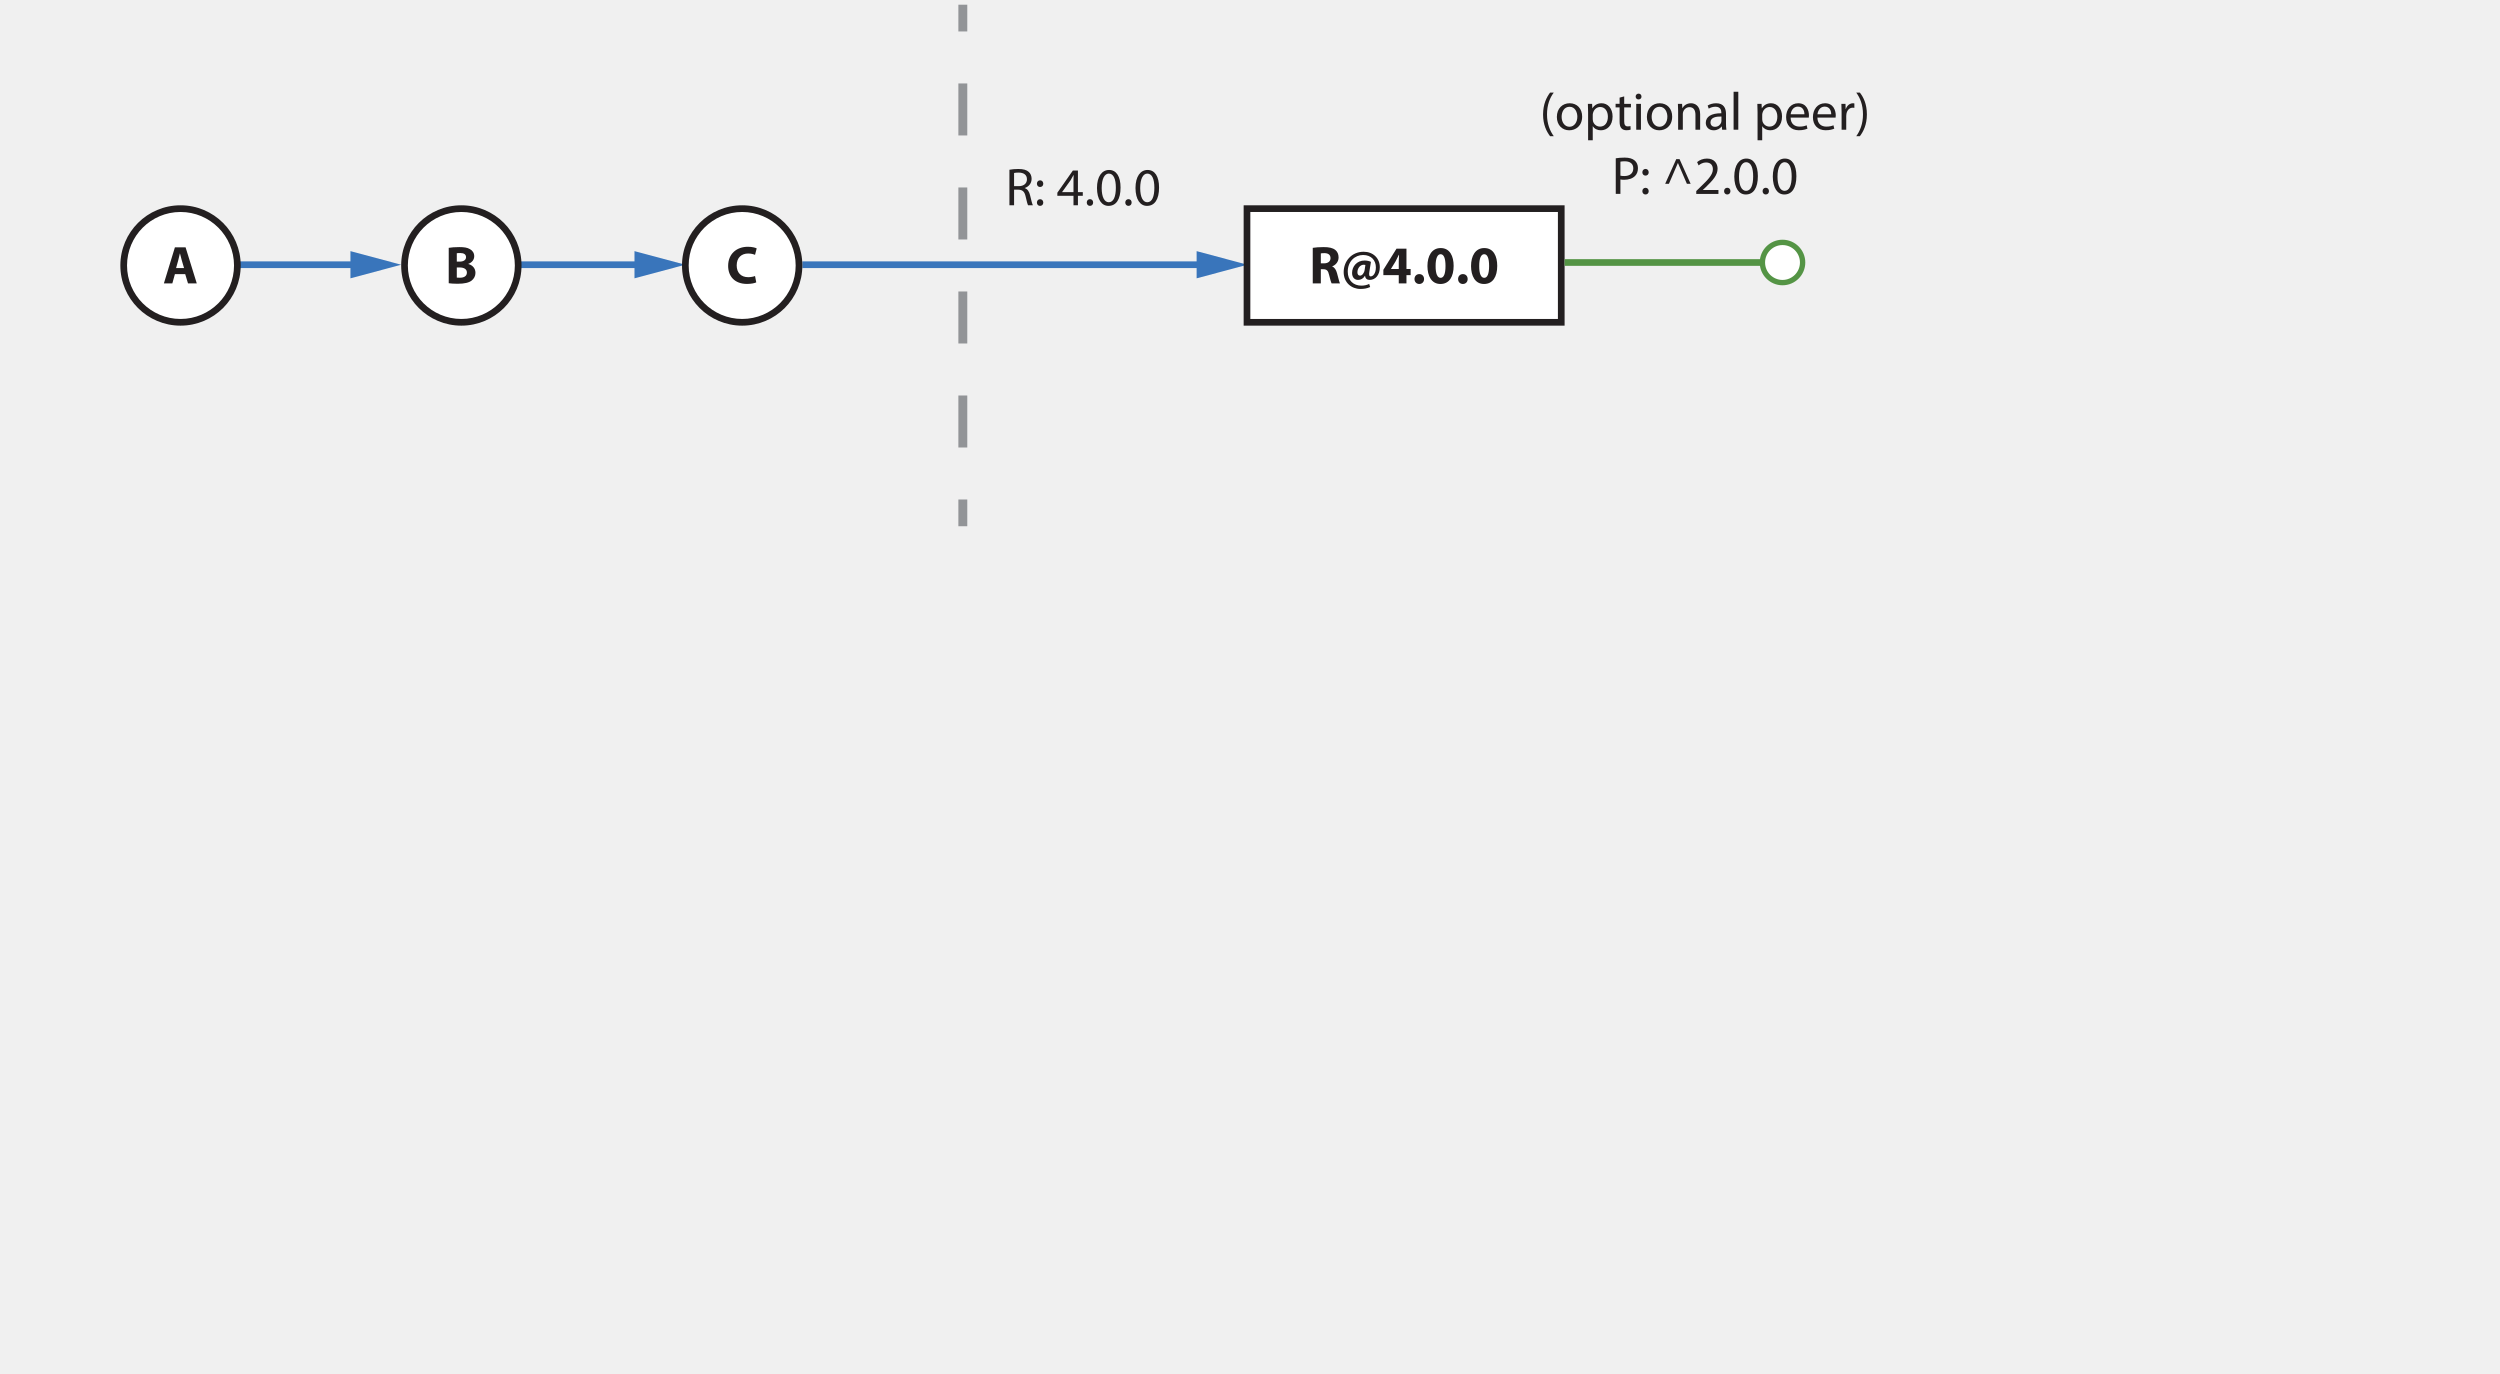
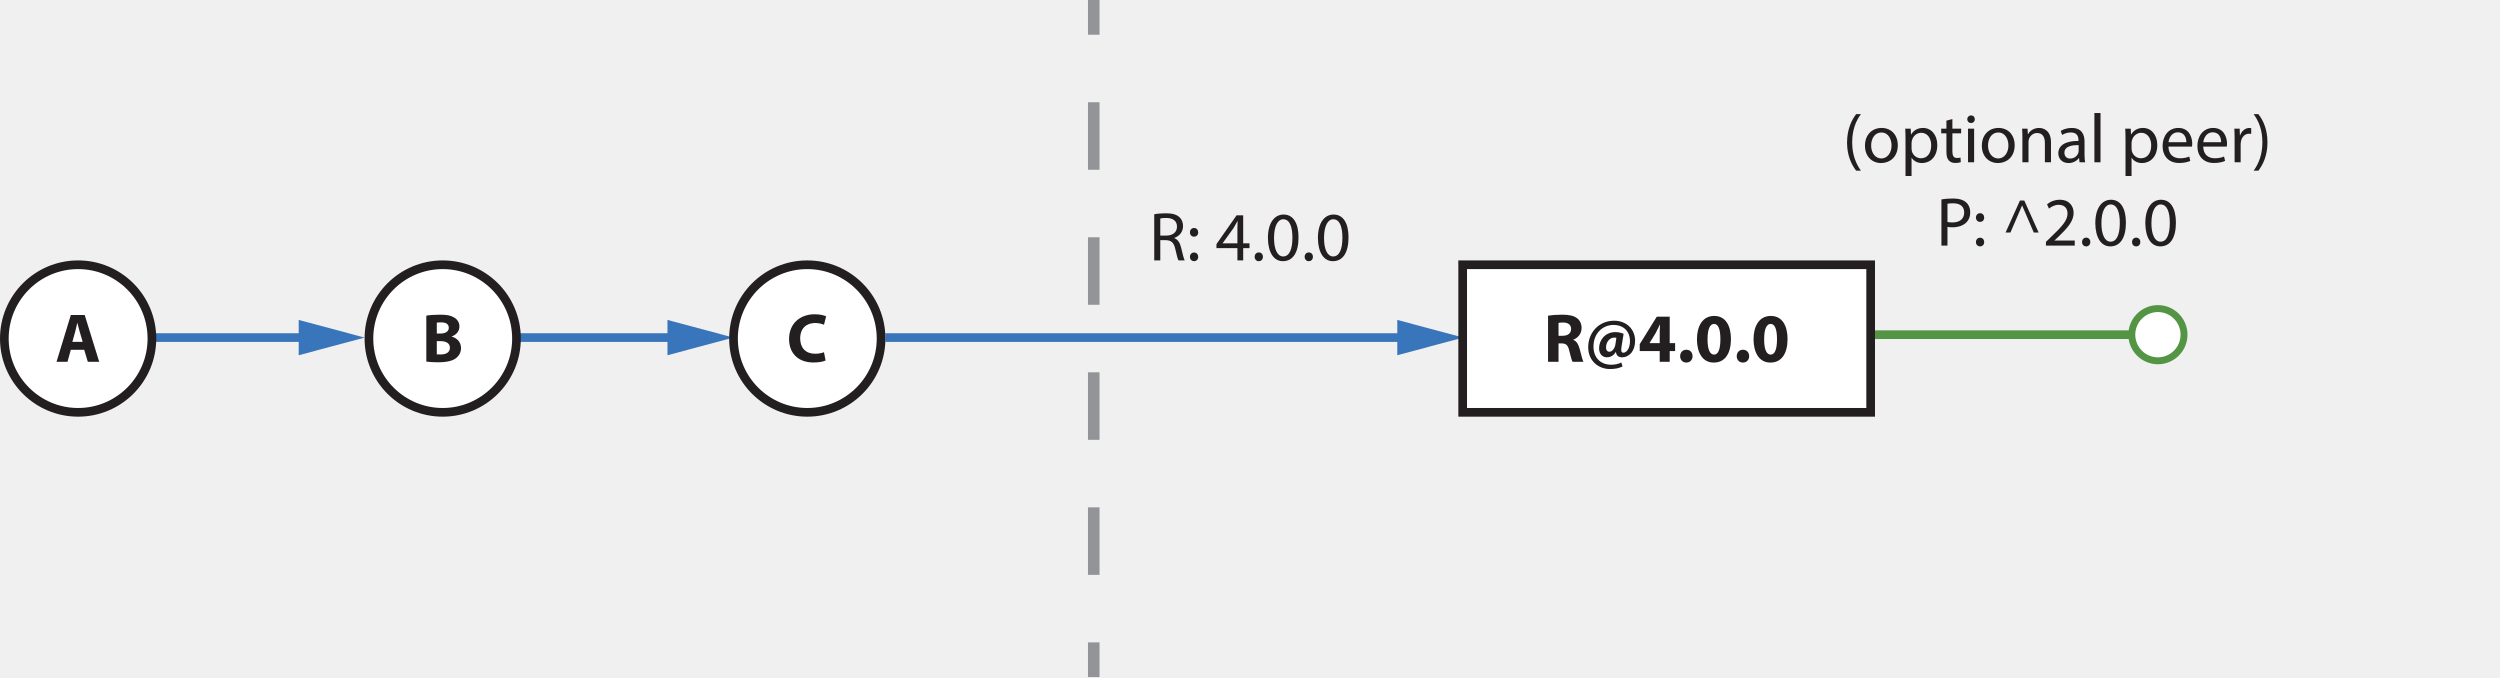
- <svg xmlns="http://www.w3.org/2000/svg" viewBox="0 0 560.849 308.167">
-   <g id="a">
-     <rect id="b" x="27" y="1.056" width="432" height="9" fill="none" />
-   </g>
-   <g id="c">
-     <g id="d">
-       <g id="e">
-         <g>
-           <line x1="216" y1="1.056" x2="216" y2="7.056" fill="none" stroke="#929497" stroke-miterlimit="10" stroke-width="2" />
-           <line x1="216" y1="18.722" x2="216" y2="106.222" fill="none" stroke="#929497" stroke-dasharray="0 0 11.667 11.667" stroke-miterlimit="10" stroke-width="2" />
-           <line x1="216" y1="112.056" x2="216" y2="118.056" fill="none" stroke="#929497" stroke-miterlimit="10" stroke-width="2" />
-         </g>
-       </g>
-       <g>
-         <line x1="180" y1="59.389" x2="270.531" y2="59.389" fill="none" stroke="#3975bb" stroke-miterlimit="10" stroke-width="1.5" />
-         <polygon points="268.45 62.44 279.833 59.389 268.45 56.338 268.45 62.44" fill="#3975bb" />
-       </g>
-       <g>
-         <path d="M348.568,20.776c-.875,1.175-1.511,2.734-1.511,4.905,0,2.135,.659,3.67,1.511,4.869h-.827c-.756-.996-1.571-2.531-1.571-4.869,.012-2.363,.815-3.898,1.571-4.905h.827Z" fill="#231f20" />
-         <path d="M354.939,26.149c0,2.146-1.487,3.082-2.891,3.082-1.571,0-2.782-1.151-2.782-2.986,0-1.943,1.271-3.082,2.878-3.082,1.667,0,2.795,1.211,2.795,2.986Zm-4.605,.06c0,1.271,.731,2.231,1.763,2.231,1.008,0,1.763-.947,1.763-2.255,0-.983-.491-2.23-1.738-2.23-1.248,0-1.787,1.151-1.787,2.254Z" fill="#231f20" />
-         <path d="M356.274,25.19c0-.744-.024-1.343-.049-1.895h.948l.048,.995h.023c.432-.708,1.115-1.127,2.063-1.127,1.403,0,2.458,1.187,2.458,2.95,0,2.087-1.271,3.118-2.639,3.118-.768,0-1.438-.336-1.786-.912h-.024v3.154h-1.043v-6.284Zm1.043,1.547c0,.156,.024,.3,.048,.432,.192,.732,.828,1.235,1.583,1.235,1.115,0,1.764-.911,1.764-2.243,0-1.163-.612-2.159-1.728-2.159-.72,0-1.392,.516-1.595,1.307-.036,.132-.072,.288-.072,.432v.996Z" fill="#231f20" />
-         <path d="M364.373,21.628v1.667h1.512v.803h-1.512v3.13c0,.72,.204,1.127,.792,1.127,.275,0,.479-.036,.611-.072l.048,.792c-.203,.084-.527,.144-.936,.144-.491,0-.887-.156-1.139-.444-.3-.312-.408-.828-.408-1.511v-3.167h-.899v-.803h.899v-1.392l1.031-.275Z" fill="#231f20" />
-         <path d="M368.249,21.664c.012,.36-.252,.648-.672,.648-.371,0-.636-.288-.636-.648,0-.372,.276-.66,.66-.66,.396,0,.647,.288,.647,.66Zm-1.175,7.436v-5.805h1.055v5.805h-1.055Z" fill="#231f20" />
-         <path d="M375.135,26.149c0,2.146-1.487,3.082-2.891,3.082-1.571,0-2.782-1.151-2.782-2.986,0-1.943,1.271-3.082,2.878-3.082,1.667,0,2.795,1.211,2.795,2.986Zm-4.605,.06c0,1.271,.731,2.231,1.763,2.231,1.008,0,1.763-.947,1.763-2.255,0-.983-.491-2.23-1.738-2.23-1.248,0-1.787,1.151-1.787,2.254Z" fill="#231f20" />
-         <path d="M376.47,24.866c0-.6-.013-1.091-.049-1.571h.936l.061,.959h.023c.288-.552,.96-1.091,1.919-1.091,.804,0,2.051,.479,2.051,2.47v3.466h-1.055v-3.346c0-.936-.348-1.715-1.344-1.715-.695,0-1.235,.492-1.415,1.079-.048,.132-.072,.312-.072,.492v3.49h-1.055v-4.234Z" fill="#231f20" />
-         <path d="M386.344,29.1l-.084-.731h-.036c-.323,.456-.947,.863-1.775,.863-1.175,0-1.774-.828-1.774-1.667,0-1.403,1.247-2.171,3.49-2.159v-.12c0-.479-.132-1.343-1.319-1.343-.54,0-1.104,.168-1.512,.432l-.239-.695c.479-.312,1.175-.516,1.906-.516,1.775,0,2.207,1.211,2.207,2.375v2.171c0,.503,.024,.995,.096,1.391h-.959Zm-.156-2.962c-1.151-.024-2.458,.18-2.458,1.307,0,.684,.455,1.008,.995,1.008,.756,0,1.235-.48,1.403-.972,.036-.108,.06-.228,.06-.336v-1.007Z" fill="#231f20" />
-         <path d="M388.914,20.584h1.055v8.515h-1.055v-8.515Z" fill="#231f20" />
-         <path d="M394.29,25.19c0-.744-.024-1.343-.049-1.895h.948l.048,.995h.023c.432-.708,1.115-1.127,2.063-1.127,1.403,0,2.458,1.187,2.458,2.95,0,2.087-1.271,3.118-2.639,3.118-.768,0-1.438-.336-1.786-.912h-.024v3.154h-1.043v-6.284Zm1.043,1.547c0,.156,.024,.3,.048,.432,.192,.732,.828,1.235,1.583,1.235,1.115,0,1.764-.911,1.764-2.243,0-1.163-.612-2.159-1.728-2.159-.72,0-1.392,.516-1.595,1.307-.036,.132-.072,.288-.072,.432v.996Z" fill="#231f20" />
-         <path d="M401.705,26.389c.024,1.427,.936,2.015,1.991,2.015,.756,0,1.211-.132,1.607-.3l.18,.756c-.372,.168-1.008,.36-1.931,.36-1.787,0-2.854-1.176-2.854-2.927s1.031-3.13,2.723-3.13c1.895,0,2.398,1.667,2.398,2.734,0,.216-.024,.384-.036,.492h-4.078Zm3.095-.756c.012-.671-.276-1.715-1.463-1.715-1.067,0-1.535,.983-1.619,1.715h3.082Z" fill="#231f20" />
-         <path d="M407.717,26.389c.024,1.427,.936,2.015,1.991,2.015,.756,0,1.211-.132,1.607-.3l.18,.756c-.372,.168-1.008,.36-1.931,.36-1.787,0-2.854-1.176-2.854-2.927s1.031-3.13,2.723-3.13c1.895,0,2.398,1.667,2.398,2.734,0,.216-.024,.384-.036,.492h-4.078Zm3.095-.756c.012-.671-.276-1.715-1.463-1.715-1.067,0-1.535,.983-1.619,1.715h3.082Z" fill="#231f20" />
-         <path d="M413.142,25.106c0-.684-.013-1.271-.049-1.811h.924l.036,1.139h.048c.264-.779,.899-1.271,1.607-1.271,.12,0,.204,.012,.3,.036v.996c-.108-.024-.216-.036-.36-.036-.743,0-1.271,.564-1.415,1.355-.023,.144-.048,.312-.048,.492v3.094h-1.043v-3.994Z" fill="#231f20" />
-         <path d="M416.43,30.551c.852-1.188,1.511-2.747,1.511-4.905,0-2.147-.647-3.682-1.511-4.869h.815c.768,.983,1.571,2.519,1.571,4.881,0,2.351-.804,3.874-1.571,4.893h-.815Z" fill="#231f20" />
-         <path d="M362.478,35.512c.504-.084,1.164-.156,2.003-.156,1.032,0,1.787,.24,2.268,.672,.443,.384,.707,.971,.707,1.691,0,.731-.216,1.307-.624,1.727-.551,.587-1.451,.887-2.47,.887-.312,0-.601-.012-.84-.072v3.238h-1.044v-7.988Zm1.044,3.898c.228,.06,.516,.084,.863,.084,1.26,0,2.027-.612,2.027-1.727,0-1.067-.756-1.583-1.907-1.583-.456,0-.804,.036-.983,.084v3.142Z" fill="#231f20" />
-         <path d="M368.442,38.654c0-.444,.3-.756,.72-.756,.419,0,.695,.312,.707,.756,0,.419-.275,.744-.72,.744-.42,0-.707-.324-.707-.744Zm0,4.233c0-.443,.3-.755,.72-.755,.419,0,.695,.312,.707,.755,0,.42-.275,.744-.72,.744-.42,0-.707-.324-.707-.744Z" fill="#231f20" />
-         <path d="M378.435,41.233l-2.003-4.654h-.023l-2.003,4.654h-.84l2.482-5.529h.744l2.482,5.529h-.84Z" fill="#231f20" />
-         <path d="M380.538,43.5v-.647l.827-.804c1.991-1.895,2.891-2.902,2.902-4.078,0-.792-.384-1.523-1.547-1.523-.708,0-1.296,.36-1.655,.66l-.336-.744c.54-.456,1.308-.792,2.207-.792,1.679,0,2.387,1.151,2.387,2.267,0,1.439-1.044,2.603-2.687,4.186l-.624,.576v.024h3.502v.875h-4.977Z" fill="#231f20" />
-         <path d="M386.778,42.876c0-.444,.3-.756,.72-.756,.419,0,.707,.312,.707,.756,0,.432-.275,.755-.72,.755-.42,0-.707-.324-.707-.755Z" fill="#231f20" />
-         <path d="M394.358,39.518c0,2.651-.983,4.114-2.71,4.114-1.523,0-2.555-1.427-2.579-4.006,0-2.614,1.128-4.054,2.711-4.054,1.643,0,2.578,1.463,2.578,3.946Zm-4.233,.12c0,2.027,.623,3.178,1.583,3.178,1.079,0,1.595-1.259,1.595-3.25,0-1.919-.491-3.178-1.583-3.178-.923,0-1.595,1.127-1.595,3.25Z" fill="#231f20" />
-         <path d="M395.418,42.876c0-.444,.3-.756,.719-.756,.42,0,.708,.312,.708,.756,0,.432-.275,.755-.72,.755-.42,0-.707-.324-.707-.755Z" fill="#231f20" />
-         <path d="M402.998,39.518c0,2.651-.983,4.114-2.71,4.114-1.523,0-2.555-1.427-2.579-4.006,0-2.614,1.128-4.054,2.711-4.054,1.643,0,2.578,1.463,2.578,3.946Zm-4.233,.12c0,2.027,.624,3.178,1.583,3.178,1.079,0,1.595-1.259,1.595-3.25,0-1.919-.491-3.178-1.583-3.178-.923,0-1.595,1.127-1.595,3.25Z" fill="#231f20" />
-       </g>
+ <svg xmlns="http://www.w3.org/2000/svg" version="1.1" viewBox="0 0 432 117">
+   <g transform="translate(-27,-1.055664)">
+     <rect x="27" y="1.056" width="432" height="9" fill="none" />
+     <g fill="none" stroke="#929497" stroke-miterlimit="10" stroke-width="2">
+       <line x1="216" x2="216" y1="1.056" y2="7.056" />
+       <line x1="216" x2="216" y1="18.722" y2="106.222" stroke-dasharray="0, 0, 11.667, 11.667" />
+       <line x1="216" x2="216" y1="112.056" y2="118.056" />
    </g>
-     <g id="f">
-       <g>
-         <line x1="116.833" y1="59.389" x2="144.42" y2="59.389" fill="none" stroke="#3975bb" stroke-miterlimit="10" stroke-width="1.5" />
-         <polygon points="142.339 62.44 153.722 59.389 142.339 56.338 142.339 62.44" fill="#3975bb" />
-       </g>
-       <g>
-         <line x1="53.111" y1="59.389" x2="80.698" y2="59.389" fill="none" stroke="#3975bb" stroke-miterlimit="10" stroke-width="1.5" />
-         <polygon points="78.617 62.44 90 59.389 78.617 56.338 78.617 62.44" fill="#3975bb" />
-       </g>
-       <g>
-         <g>
-           <circle cx="103.5" cy="59.556" r="12.75" fill="#fff" />
-           <path d="M103.5,47.556c6.617,0,12,5.383,12,12s-5.383,12-12,12-12-5.383-12-12,5.383-12,12-12m0-1.5c-7.456,0-13.5,6.044-13.5,13.5s6.044,13.5,13.5,13.5,13.5-6.044,13.5-13.5-6.044-13.5-13.5-13.5h0Z" fill="#231f20" />
-         </g>
-         <path d="M100.667,55.6c.48-.096,1.451-.168,2.363-.168,1.115,0,1.799,.108,2.387,.456,.563,.3,.971,.852,.971,1.583,0,.719-.419,1.391-1.331,1.727v.024c.923,.252,1.607,.947,1.607,1.991,0,.731-.335,1.308-.839,1.715-.588,.468-1.571,.731-3.178,.731-.899,0-1.571-.06-1.979-.12v-7.939Zm1.811,3.094h.6c.959,0,1.475-.396,1.475-.996,0-.611-.468-.935-1.295-.935-.396,0-.624,.024-.78,.048v1.883Zm0,3.586c.18,.024,.396,.024,.708,.024,.828,0,1.559-.312,1.559-1.163,0-.815-.731-1.14-1.643-1.14h-.624v2.279Z" fill="#231f20" />
-       </g>
-       <g>
-         <g>
-           <circle cx="40.5" cy="59.556" r="12.75" fill="#fff" />
-           <path d="M40.5,47.556c6.617,0,12,5.383,12,12s-5.383,12-12,12-12-5.383-12-12,5.383-12,12-12m0-1.5c-7.456,0-13.5,6.044-13.5,13.5s6.044,13.5,13.5,13.5,13.5-6.044,13.5-13.5-6.044-13.5-13.5-13.5h0Z" fill="#231f20" />
-         </g>
-         <path d="M39.238,61.501l-.576,2.075h-1.895l2.47-8.083h2.399l2.506,8.083h-1.967l-.624-2.075h-2.315Zm2.051-1.367l-.504-1.715c-.144-.479-.288-1.08-.408-1.559h-.024c-.12,.479-.24,1.091-.372,1.559l-.479,1.715h1.787Z" fill="#231f20" />
-       </g>
-       <g>
-         <g>
-           <circle cx="166.5" cy="59.556" r="12.75" fill="#fff" />
-           <path d="M166.5,47.556c6.617,0,12,5.383,12,12s-5.383,12-12,12-12-5.383-12-12,5.383-12,12-12m0-1.5c-7.456,0-13.5,6.044-13.5,13.5s6.044,13.5,13.5,13.5,13.5-6.044,13.5-13.5-6.044-13.5-13.5-13.5h0Z" fill="#231f20" />
-         </g>
-         <path d="M169.659,63.348c-.336,.168-1.092,.348-2.075,.348-2.794,0-4.233-1.739-4.233-4.042,0-2.758,1.967-4.293,4.414-4.293,.947,0,1.667,.192,1.991,.36l-.372,1.451c-.372-.156-.888-.3-1.535-.3-1.451,0-2.579,.875-2.579,2.674,0,1.619,.959,2.639,2.59,2.639,.552,0,1.164-.12,1.523-.264l.276,1.427Z" fill="#231f20" />
-       </g>
-       <g>
-         <g>
-           <rect x="279.75" y="46.806" width="70.5" height="25.5" fill="#fff" />
-           <path d="M349.5,47.556v24h-69v-24h69m1.5-1.5h-72v27h72v-27h0Z" fill="#231f20" />
-         </g>
-         <g>
-           <path d="M294.504,55.6c.588-.096,1.463-.168,2.435-.168,1.2,0,2.039,.18,2.614,.636,.48,.384,.744,.947,.744,1.691,0,1.032-.731,1.739-1.428,1.991v.036c.564,.228,.876,.768,1.08,1.511,.252,.912,.504,1.967,.659,2.279h-1.87c-.133-.228-.324-.888-.564-1.883-.216-1.008-.563-1.284-1.307-1.295h-.553v3.178h-1.811v-7.976Zm1.811,3.478h.721c.911,0,1.451-.456,1.451-1.163,0-.744-.504-1.116-1.344-1.127-.443,0-.695,.036-.828,.06v2.231Z" fill="#231f20" />
-           <path d="M307.377,64.391c-.721,.324-1.344,.432-2.195,.432-1.99,0-3.742-1.427-3.742-3.778,0-2.446,1.775-4.569,4.486-4.569,2.11,0,3.621,1.451,3.621,3.466,0,1.751-.982,2.854-2.278,2.854-.563,0-.972-.288-1.031-.923h-.024c-.371,.612-.911,.923-1.547,.923-.779,0-1.344-.576-1.344-1.559,0-1.463,1.08-2.794,2.807-2.794,.527,0,1.128,.132,1.428,.3l-.359,2.219c-.121,.708-.037,1.032,.299,1.043,.516,.012,1.164-.647,1.164-2.027,0-1.559-1.008-2.771-2.867-2.771-1.834,0-3.441,1.439-3.441,3.73,0,2.003,1.283,3.143,3.07,3.143,.611,0,1.259-.132,1.738-.384l.217,.695Zm-1.068-4.953c-.096-.024-.215-.048-.371-.048-.792,0-1.416,.779-1.416,1.703,0,.456,.205,.743,.6,.743,.444,0,.912-.563,1.02-1.259l.168-1.139Z" fill="#231f20" />
-           <path d="M313.798,63.576v-1.859h-3.454v-1.188l2.95-4.75h2.231v4.57h.935v1.367h-.935v1.859h-1.728Zm0-3.226v-1.727c0-.468,.024-.948,.06-1.451h-.048c-.251,.503-.456,.959-.72,1.451l-1.043,1.703v.024h1.751Z" fill="#231f20" />
-           <path d="M317.327,62.604c0-.647,.443-1.115,1.079-1.115s1.067,.456,1.067,1.115c0,.636-.432,1.104-1.079,1.104-.624,0-1.067-.468-1.067-1.104Z" fill="#231f20" />
-           <path d="M326.108,59.642c0,2.411-.972,4.066-2.963,4.066-2.015,0-2.902-1.811-2.914-4.018,0-2.255,.96-4.042,2.975-4.042,2.087,0,2.902,1.859,2.902,3.994Zm-4.042,.048c-.012,1.787,.42,2.638,1.127,2.638,.708,0,1.092-.887,1.092-2.662,0-1.727-.372-2.639-1.104-2.639-.672,0-1.127,.852-1.115,2.663Z" fill="#231f20" />
-           <path d="M327.107,62.604c0-.647,.443-1.115,1.079-1.115s1.067,.456,1.067,1.115c0,.636-.432,1.104-1.079,1.104-.624,0-1.067-.468-1.067-1.104Z" fill="#231f20" />
-           <path d="M335.889,59.642c0,2.411-.972,4.066-2.963,4.066-2.015,0-2.902-1.811-2.914-4.018,0-2.255,.959-4.042,2.975-4.042,2.087,0,2.902,1.859,2.902,3.994Zm-4.042,.048c-.012,1.787,.42,2.638,1.127,2.638,.708,0,1.092-.887,1.092-2.662,0-1.727-.372-2.639-1.104-2.639-.672,0-1.127,.852-1.115,2.663Z" fill="#231f20" />
-         </g>
-       </g>
-       <g>
-         <line x1="351" y1="58.889" x2="400.144" y2="58.889" fill="none" stroke="#549445" stroke-miterlimit="10" stroke-width="1.5" />
-         <g>
-           <circle cx="399.888" cy="58.889" r="4.512" transform="translate(15.88151 185.053) rotate(-26.56512)" fill="#fff" />
-           <path d="M399.888,64.001c-2.818,0-5.112-2.293-5.112-5.112,0-2.818,2.293-5.112,5.112-5.112,2.818,0,5.112,2.293,5.112,5.112,0,2.818-2.293,5.112-5.112,5.112-2.818,0,2.818,0,0,0Zm0-9.023c-2.157,0-3.912,1.754-3.912,3.912,0,2.157,1.754,3.912,3.912,3.912,2.157,0,3.912-1.754,3.912-3.912,0-2.157-1.754-3.912-3.912-3.912-2.157,0,2.157,0,0,0Z" fill="#549445" />
-         </g>
-       </g>
-       <g>
-         <path d="M226.452,38.08c.528-.108,1.283-.168,2.003-.168,1.115,0,1.835,.204,2.339,.66,.408,.36,.636,.912,.636,1.535,0,1.067-.672,1.775-1.523,2.063v.036c.624,.216,.996,.792,1.188,1.631,.264,1.127,.456,1.907,.624,2.219h-1.079c-.133-.228-.312-.923-.54-1.931-.24-1.115-.672-1.535-1.619-1.571h-.983v3.502h-1.044v-7.976Zm1.044,3.682h1.067c1.115,0,1.823-.612,1.823-1.535,0-1.043-.756-1.5-1.859-1.511-.504,0-.863,.048-1.031,.096v2.951Z" fill="#231f20" />
-         <path d="M232.621,41.21c0-.444,.3-.756,.719-.756,.42,0,.696,.312,.708,.756,0,.419-.275,.744-.72,.744-.42,0-.707-.324-.707-.744Zm0,4.233c0-.444,.3-.755,.719-.755,.42,0,.696,.312,.708,.755,0,.42-.275,.744-.72,.744-.42,0-.707-.324-.707-.744Z" fill="#231f20" />
-         <path d="M240.826,46.056v-2.123h-3.622v-.695l3.479-4.978h1.14v4.846h1.091v.827h-1.091v2.123h-.996Zm0-2.95v-2.603c0-.408,.012-.816,.036-1.224h-.036c-.239,.456-.432,.792-.647,1.151l-1.907,2.65v.024h2.555Z" fill="#231f20" />
-         <path d="M243.805,45.432c0-.444,.3-.756,.719-.756,.42,0,.708,.312,.708,.756,0,.432-.275,.755-.72,.755-.42,0-.707-.324-.707-.755Z" fill="#231f20" />
-         <path d="M251.385,42.074c0,2.651-.983,4.114-2.71,4.114-1.523,0-2.555-1.427-2.579-4.006,0-2.614,1.128-4.054,2.711-4.054,1.643,0,2.578,1.463,2.578,3.946Zm-4.233,.12c0,2.027,.624,3.178,1.583,3.178,1.079,0,1.595-1.259,1.595-3.25,0-1.919-.491-3.179-1.583-3.179-.923,0-1.595,1.127-1.595,3.25Z" fill="#231f20" />
-         <path d="M252.444,45.432c0-.444,.3-.756,.72-.756,.419,0,.707,.312,.707,.756,0,.432-.275,.755-.72,.755-.42,0-.707-.324-.707-.755Z" fill="#231f20" />
-         <path d="M260.024,42.074c0,2.651-.983,4.114-2.71,4.114-1.523,0-2.555-1.427-2.579-4.006,0-2.614,1.128-4.054,2.711-4.054,1.643,0,2.578,1.463,2.578,3.946Zm-4.233,.12c0,2.027,.623,3.178,1.583,3.178,1.079,0,1.595-1.259,1.595-3.25,0-1.919-.491-3.179-1.583-3.179-.923,0-1.595,1.127-1.595,3.25Z" fill="#231f20" />
-       </g>
+     <line x1="180" x2="270.531" y1="59.389" y2="59.389" fill="none" stroke="#3975bb" stroke-miterlimit="10" stroke-width="1.5" />
+     <polygon points="268.45 56.338 268.45 62.44 279.833 59.389" fill="#3975bb" />
+     <g fill="#231f20">
+       <path d="m348.568 20.776c-0.875 1.175-1.511 2.734-1.511 4.905 0 2.135 0.659 3.67 1.511 4.869h-0.827c-0.756-0.996-1.571-2.531-1.571-4.869 0.012-2.363 0.815-3.898 1.571-4.905z" />
+       <path d="m354.939 26.149c0 2.146-1.487 3.082-2.891 3.082-1.571 0-2.782-1.151-2.782-2.986 0-1.943 1.271-3.082 2.878-3.082 1.667 0 2.795 1.211 2.795 2.986zm-4.605 0.06c0 1.271 0.731 2.231 1.763 2.231 1.008 0 1.763-0.947 1.763-2.255 0-0.983-0.491-2.23-1.738-2.23-1.248 0-1.787 1.151-1.787 2.254z" />
+       <path d="m356.274 25.19c0-0.744-0.024-1.343-0.049-1.895h0.948l0.048 0.995h0.023c0.432-0.708 1.115-1.127 2.063-1.127 1.403 0 2.458 1.187 2.458 2.95 0 2.087-1.271 3.118-2.639 3.118-0.768 0-1.438-0.336-1.786-0.912h-0.024v3.154h-1.043zm1.043 1.547c0 0.156 0.024 0.3 0.048 0.432 0.192 0.732 0.828 1.235 1.583 1.235 1.115 0 1.764-0.911 1.764-2.243 0-1.163-0.612-2.159-1.728-2.159-0.72 0-1.392 0.516-1.595 1.307-0.036 0.132-0.072 0.288-0.072 0.432z" />
+       <path d="m364.373 21.628v1.667h1.512v0.803h-1.512v3.13c0 0.72 0.204 1.127 0.792 1.127 0.275 0 0.479-0.036 0.611-0.072l0.048 0.792c-0.203 0.084-0.527 0.144-0.936 0.144-0.491 0-0.887-0.156-1.139-0.444-0.3-0.312-0.408-0.828-0.408-1.511v-3.167h-0.899v-0.803h0.899v-1.392z" />
+       <path d="m368.249 21.664c0.012 0.36-0.252 0.648-0.672 0.648-0.371 0-0.636-0.288-0.636-0.648 0-0.372 0.276-0.66 0.66-0.66 0.396 0 0.647 0.288 0.647 0.66zm-1.175 7.436v-5.805h1.055v5.805z" />
+       <path d="m375.135 26.149c0 2.146-1.487 3.082-2.891 3.082-1.571 0-2.782-1.151-2.782-2.986 0-1.943 1.271-3.082 2.878-3.082 1.667 0 2.795 1.211 2.795 2.986zm-4.605 0.06c0 1.271 0.731 2.231 1.763 2.231 1.008 0 1.763-0.947 1.763-2.255 0-0.983-0.491-2.23-1.738-2.23-1.248 0-1.787 1.151-1.787 2.254z" />
+       <path d="m376.47 24.866c0-0.6-0.013-1.091-0.049-1.571h0.936l0.06 0.959h0.023c0.288-0.552 0.96-1.091 1.919-1.091 0.804 0 2.051 0.479 2.051 2.47v3.466h-1.055v-3.346c0-0.936-0.348-1.715-1.344-1.715-0.695 0-1.235 0.492-1.415 1.079-0.048 0.132-0.072 0.312-0.072 0.492v3.49h-1.055z" />
+       <path d="m386.344 29.1-0.084-0.731h-0.036c-0.323 0.456-0.947 0.863-1.775 0.863-1.175 0-1.774-0.828-1.774-1.667 0-1.403 1.247-2.171 3.49-2.159v-0.12c0-0.479-0.132-1.343-1.319-1.343-0.54 0-1.104 0.168-1.512 0.432l-0.239-0.695c0.479-0.312 1.175-0.516 1.906-0.516 1.775 0 2.207 1.211 2.207 2.375v2.171c0 0.503 0.024 0.995 0.096 1.391zm-0.156-2.962c-1.151-0.024-2.458 0.18-2.458 1.307 0 0.684 0.455 1.008 0.995 1.008 0.756 0 1.235-0.48 1.403-0.972 0.036-0.108 0.06-0.228 0.06-0.336z" />
+       <path d="m388.914 20.584h1.055v8.515h-1.055z" />
+       <path d="m394.29 25.19c0-0.744-0.024-1.343-0.049-1.895h0.948l0.048 0.995h0.023c0.432-0.708 1.115-1.127 2.063-1.127 1.403 0 2.458 1.187 2.458 2.95 0 2.087-1.271 3.118-2.639 3.118-0.768 0-1.438-0.336-1.786-0.912h-0.024v3.154h-1.043zm1.043 1.547c0 0.156 0.024 0.3 0.048 0.432 0.192 0.732 0.828 1.235 1.583 1.235 1.115 0 1.764-0.911 1.764-2.243 0-1.163-0.612-2.159-1.728-2.159-0.72 0-1.392 0.516-1.595 1.307-0.036 0.132-0.072 0.288-0.072 0.432z" />
+       <path d="m401.705 26.389c0.024 1.427 0.936 2.015 1.991 2.015 0.756 0 1.211-0.132 1.607-0.3l0.18 0.756c-0.372 0.168-1.008 0.36-1.931 0.36-1.787 0-2.854-1.176-2.854-2.927 0-1.751 1.031-3.13 2.723-3.13 1.895 0 2.398 1.667 2.398 2.734 0 0.216-0.024 0.384-0.036 0.492zm3.095-0.756c0.012-0.671-0.276-1.715-1.463-1.715-1.067 0-1.535 0.983-1.619 1.715z" />
+       <path d="m407.717 26.389c0.024 1.427 0.936 2.015 1.991 2.015 0.756 0 1.211-0.132 1.607-0.3l0.18 0.756c-0.372 0.168-1.008 0.36-1.931 0.36-1.787 0-2.854-1.176-2.854-2.927 0-1.751 1.031-3.13 2.723-3.13 1.895 0 2.398 1.667 2.398 2.734 0 0.216-0.024 0.384-0.036 0.492zm3.095-0.756c0.012-0.671-0.276-1.715-1.463-1.715-1.067 0-1.535 0.983-1.619 1.715z" />
+       <path d="m413.142 25.106c0-0.684-0.013-1.271-0.049-1.811h0.924l0.036 1.139h0.048c0.264-0.779 0.899-1.271 1.607-1.271 0.12 0 0.204 0.012 0.3 0.036v0.996c-0.108-0.024-0.216-0.036-0.36-0.036-0.743 0-1.271 0.564-1.415 1.355-0.023 0.144-0.048 0.312-0.048 0.492v3.094h-1.043z" />
+       <path d="m416.43 30.551c0.852-1.188 1.511-2.747 1.511-4.905 0-2.147-0.647-3.682-1.511-4.869h0.815c0.768 0.983 1.571 2.519 1.571 4.881 0 2.351-0.804 3.874-1.571 4.893z" />
+       <path d="m362.478 35.512c0.504-0.084 1.164-0.156 2.003-0.156 1.032 0 1.787 0.24 2.268 0.672 0.443 0.384 0.707 0.971 0.707 1.691 0 0.731-0.216 1.307-0.624 1.727-0.551 0.587-1.451 0.887-2.47 0.887-0.312 0-0.601-0.012-0.84-0.072v3.238h-1.044zm1.044 3.898c0.228 0.06 0.516 0.084 0.863 0.084 1.26 0 2.027-0.612 2.027-1.727 0-1.067-0.756-1.583-1.907-1.583-0.456 0-0.804 0.036-0.983 0.084z" />
+       <path d="m368.442 38.654c0-0.444 0.3-0.756 0.72-0.756 0.419 0 0.695 0.312 0.707 0.756 0 0.419-0.275 0.744-0.72 0.744-0.42 0-0.707-0.324-0.707-0.744zm0 4.233c0-0.443 0.3-0.755 0.72-0.755 0.419 0 0.695 0.312 0.707 0.755 0 0.42-0.275 0.744-0.72 0.744-0.42 0-0.707-0.324-0.707-0.744z" />
+       <path d="m378.435 41.233-2.003-4.654h-0.023l-2.003 4.654h-0.84l2.482-5.529h0.744l2.482 5.529z" />
+       <path d="m380.538 43.5v-0.647l0.827-0.804c1.991-1.895 2.891-2.902 2.902-4.078 0-0.792-0.384-1.523-1.547-1.523-0.708 0-1.296 0.36-1.655 0.66l-0.336-0.744c0.54-0.456 1.308-0.792 2.207-0.792 1.679 0 2.387 1.151 2.387 2.267 0 1.439-1.044 2.603-2.687 4.186l-0.624 0.576v0.024h3.502v0.875z" />
+       <path d="m386.778 42.876c0-0.444 0.3-0.756 0.72-0.756 0.419 0 0.707 0.312 0.707 0.756 0 0.432-0.275 0.755-0.72 0.755-0.42 0-0.707-0.324-0.707-0.755z" />
+       <path d="m394.358 39.518c0 2.651-0.983 4.114-2.71 4.114-1.523 0-2.555-1.427-2.579-4.006 0-2.614 1.128-4.054 2.711-4.054 1.643 0 2.578 1.463 2.578 3.946zm-4.233 0.12c0 2.027 0.623 3.178 1.583 3.178 1.079 0 1.595-1.259 1.595-3.25 0-1.919-0.491-3.178-1.583-3.178-0.923 0-1.595 1.127-1.595 3.25z" />
+       <path d="m395.418 42.876c0-0.444 0.3-0.756 0.719-0.756 0.42 0 0.708 0.312 0.708 0.756 0 0.432-0.275 0.755-0.72 0.755-0.42 0-0.707-0.324-0.707-0.755z" />
+       <path d="m402.998 39.518c0 2.651-0.983 4.114-2.71 4.114-1.523 0-2.555-1.427-2.579-4.006 0-2.614 1.128-4.054 2.711-4.054 1.643 0 2.578 1.463 2.578 3.946zm-4.233 0.12c0 2.027 0.624 3.178 1.583 3.178 1.079 0 1.595-1.259 1.595-3.25 0-1.919-0.491-3.178-1.583-3.178-0.923 0-1.595 1.127-1.595 3.25z" />
+     </g>
+     <line x1="116.833" x2="144.42" y1="59.389" y2="59.389" fill="none" stroke="#3975bb" stroke-miterlimit="10" stroke-width="1.5" />
+     <polygon points="142.339 56.338 142.339 62.44 153.722 59.389" fill="#3975bb" />
+     <line x1="53.111" x2="80.698" y1="59.389" y2="59.389" fill="none" stroke="#3975bb" stroke-miterlimit="10" stroke-width="1.5" />
+     <polygon points="78.617 56.338 78.617 62.44 90 59.389" fill="#3975bb" />
+     <circle cx="103.5" cy="59.556" r="12.75" fill="#fff" />
+     <path d="m103.5 47.556c6.617 0 12 5.383 12 12s-5.383 12-12 12c-6.617 0-12-5.383-12-12s5.383-12 12-12m0-1.5c-7.456 0-13.5 6.044-13.5 13.5s6.044 13.5 13.5 13.5c7.456 0 13.5-6.044 13.5-13.5s-6.044-13.5-13.5-13.5z" fill="#231f20" />
+     <path d="m100.667 55.6c0.48-0.096 1.451-0.168 2.363-0.168 1.115 0 1.799 0.108 2.387 0.456 0.563 0.3 0.971 0.852 0.971 1.583 0 0.719-0.419 1.391-1.331 1.727v0.024c0.923 0.252 1.607 0.947 1.607 1.991 0 0.731-0.335 1.308-0.839 1.715-0.588 0.468-1.571 0.731-3.178 0.731-0.899 0-1.571-0.06-1.979-0.12zm1.811 3.094h0.6c0.959 0 1.475-0.396 1.475-0.996 0-0.611-0.468-0.935-1.295-0.935-0.396 0-0.624 0.024-0.78 0.048zm0 3.586c0.18 0.024 0.396 0.024 0.708 0.024 0.828 0 1.559-0.312 1.559-1.163 0-0.815-0.731-1.14-1.643-1.14h-0.624z" fill="#231f20" />
+     <circle cx="40.5" cy="59.556" r="12.75" fill="#fff" />
+     <path d="m40.5 47.556c6.617 0 12 5.383 12 12s-5.383 12-12 12-12-5.383-12-12 5.383-12 12-12m0-1.5c-7.456 0-13.5 6.044-13.5 13.5s6.044 13.5 13.5 13.5 13.5-6.044 13.5-13.5-6.044-13.5-13.5-13.5z" fill="#231f20" />
+     <path d="m39.238 61.501-0.576 2.075h-1.895l2.47-8.083h2.399l2.506 8.083h-1.967l-0.624-2.075zm2.051-1.367-0.504-1.715c-0.144-0.479-0.288-1.08-0.408-1.559h-0.024c-0.12 0.479-0.24 1.091-0.372 1.559l-0.479 1.715z" fill="#231f20" />
+     <circle cx="166.5" cy="59.556" r="12.75" fill="#fff" />
+     <path d="m166.5 47.556c6.617 0 12 5.383 12 12s-5.383 12-12 12-12-5.383-12-12 5.383-12 12-12m0-1.5c-7.456 0-13.5 6.044-13.5 13.5s6.044 13.5 13.5 13.5 13.5-6.044 13.5-13.5-6.044-13.5-13.5-13.5z" fill="#231f20" />
+     <path d="m169.659 63.348c-0.336 0.168-1.092 0.348-2.075 0.348-2.794 0-4.233-1.739-4.233-4.042 0-2.758 1.967-4.293 4.414-4.293 0.947 0 1.667 0.192 1.991 0.36l-0.372 1.451c-0.372-0.156-0.888-0.3-1.535-0.3-1.451 0-2.579 0.875-2.579 2.674 0 1.619 0.959 2.639 2.59 2.639 0.552 0 1.164-0.12 1.523-0.264z" fill="#231f20" />
+     <rect x="279.75" y="46.806" width="70.5" height="25.5" fill="#fff" />
+     <path d="m349.5 47.556v24h-69v-24h69m1.5-1.5h-72v27h72z" fill="#231f20" />
+     <g fill="#231f20">
+       <path d="m294.504 55.6c0.588-0.096 1.463-0.168 2.435-0.168 1.2 0 2.039 0.18 2.614 0.636 0.48 0.384 0.744 0.947 0.744 1.691 0 1.032-0.731 1.739-1.428 1.991v0.036c0.564 0.228 0.876 0.768 1.08 1.511 0.252 0.912 0.504 1.967 0.659 2.279h-1.87c-0.133-0.228-0.324-0.888-0.564-1.883-0.216-1.008-0.563-1.284-1.307-1.295h-0.553v3.178h-1.811zm1.811 3.478h0.721c0.911 0 1.451-0.456 1.451-1.163 0-0.744-0.504-1.116-1.344-1.127-0.443 0-0.695 0.036-0.828 0.06z" />
+       <path d="m307.377 64.391c-0.721 0.324-1.344 0.432-2.195 0.432-1.99 0-3.742-1.427-3.742-3.778 0-2.446 1.775-4.569 4.486-4.569 2.11 0 3.621 1.451 3.621 3.466 0 1.751-0.982 2.854-2.278 2.854-0.563 0-0.972-0.288-1.031-0.923h-0.024c-0.371 0.612-0.911 0.923-1.547 0.923-0.779 0-1.344-0.576-1.344-1.559 0-1.463 1.08-2.794 2.807-2.794 0.527 0 1.128 0.132 1.428 0.3l-0.359 2.219c-0.121 0.708-0.037 1.032 0.299 1.043 0.516 0.012 1.164-0.647 1.164-2.027 0-1.559-1.008-2.771-2.867-2.771-1.834 0-3.441 1.439-3.441 3.73 0 2.003 1.283 3.143 3.07 3.143 0.611 0 1.259-0.132 1.738-0.384zm-1.068-4.953c-0.096-0.024-0.215-0.048-0.371-0.048-0.792 0-1.416 0.779-1.416 1.703 0 0.456 0.205 0.743 0.6 0.743 0.444 0 0.912-0.563 1.02-1.259z" />
+       <path d="m313.798 63.576v-1.859h-3.454v-1.188l2.95-4.75h2.231v4.57h0.935v1.367h-0.935v1.859zm0-3.226v-1.727c0-0.468 0.024-0.948 0.06-1.451h-0.048c-0.251 0.503-0.456 0.959-0.72 1.451l-1.043 1.703v0.024z" />
+       <path d="m317.327 62.604c0-0.647 0.443-1.115 1.079-1.115s1.067 0.456 1.067 1.115c0 0.636-0.432 1.104-1.079 1.104-0.624 0-1.067-0.468-1.067-1.104z" />
+       <path d="m326.108 59.642c0 2.411-0.972 4.066-2.963 4.066-2.015 0-2.902-1.811-2.914-4.018 0-2.255 0.96-4.042 2.975-4.042 2.087 0 2.902 1.859 2.902 3.994zm-4.042 0.048c-0.012 1.787 0.42 2.638 1.127 2.638 0.708 0 1.092-0.887 1.092-2.662 0-1.727-0.372-2.639-1.104-2.639-0.672 0-1.127 0.852-1.115 2.663z" />
+       <path d="m327.107 62.604c0-0.647 0.443-1.115 1.079-1.115 0.636 0 1.067 0.456 1.067 1.115 0 0.636-0.432 1.104-1.079 1.104-0.624 0-1.067-0.468-1.067-1.104z" />
+       <path d="m335.889 59.642c0 2.411-0.972 4.066-2.963 4.066-2.015 0-2.902-1.811-2.914-4.018 0-2.255 0.959-4.042 2.975-4.042 2.087 0 2.902 1.859 2.902 3.994zm-4.042 0.048c-0.012 1.787 0.42 2.638 1.127 2.638 0.708 0 1.092-0.887 1.092-2.662 0-1.727-0.372-2.639-1.104-2.639-0.672 0-1.127 0.852-1.115 2.663z" />
+     </g>
+     <line x1="351" x2="400.144" y1="58.889" y2="58.889" fill="none" stroke="#549445" stroke-miterlimit="10" stroke-width="1.5" />
+     <circle transform="rotate(-26.56512,399.8883,58.889)" cx="399.888" cy="58.889" r="4.512" fill="#fff" />
+     <path d="m399.888 64.001c-2.818 0-5.112-2.293-5.112-5.112 0-2.818 2.293-5.112 5.112-5.112 2.818 0 5.112 2.293 5.112 5.112 0 2.818-2.293 5.112-5.112 5.112-2.818 0 2.818 0 0 0zm0-9.023c-2.157 0-3.912 1.754-3.912 3.912 0 2.157 1.754 3.912 3.912 3.912 2.157 0 3.912-1.754 3.912-3.912 0-2.157-1.754-3.912-3.912-3.912-2.157 0 2.157 0 0 0z" fill="#549445" />
+     <g fill="#231f20">
+       <path d="m226.452 38.08c0.528-0.108 1.283-0.168 2.003-0.168 1.115 0 1.835 0.204 2.339 0.66 0.408 0.36 0.636 0.912 0.636 1.535 0 1.067-0.672 1.775-1.523 2.063v0.036c0.624 0.216 0.996 0.792 1.188 1.631 0.264 1.127 0.456 1.907 0.624 2.219h-1.079c-0.133-0.228-0.312-0.923-0.54-1.931-0.24-1.115-0.672-1.535-1.619-1.571h-0.983v3.502h-1.044zm1.044 3.682h1.067c1.115 0 1.823-0.612 1.823-1.535 0-1.043-0.756-1.5-1.859-1.511-0.504 0-0.863 0.048-1.031 0.096z" />
+       <path d="m232.621 41.21c0-0.444 0.3-0.756 0.719-0.756 0.42 0 0.696 0.312 0.708 0.756 0 0.419-0.275 0.744-0.72 0.744-0.42 0-0.707-0.324-0.707-0.744zm0 4.233c0-0.444 0.3-0.755 0.719-0.755 0.42 0 0.696 0.312 0.708 0.755 0 0.42-0.275 0.744-0.72 0.744-0.42 0-0.707-0.324-0.707-0.744z" />
+       <path d="m240.826 46.056v-2.123h-3.622v-0.695l3.479-4.978h1.14v4.846h1.091v0.827h-1.091v2.123zm0-2.95v-2.603c0-0.408 0.012-0.816 0.036-1.224h-0.036c-0.239 0.456-0.432 0.792-0.647 1.151l-1.907 2.65v0.024z" />
+       <path d="m243.805 45.432c0-0.444 0.3-0.756 0.719-0.756 0.42 0 0.708 0.312 0.708 0.756 0 0.432-0.275 0.755-0.72 0.755-0.42 0-0.707-0.324-0.707-0.755z" />
+       <path d="m251.385 42.074c0 2.651-0.983 4.114-2.71 4.114-1.523 0-2.555-1.427-2.579-4.006 0-2.614 1.128-4.054 2.711-4.054 1.643 0 2.578 1.463 2.578 3.946zm-4.233 0.12c0 2.027 0.624 3.178 1.583 3.178 1.079 0 1.595-1.259 1.595-3.25 0-1.919-0.491-3.179-1.583-3.179-0.923 0-1.595 1.127-1.595 3.25z" />
+       <path d="m252.444 45.432c0-0.444 0.3-0.756 0.72-0.756 0.419 0 0.707 0.312 0.707 0.756 0 0.432-0.275 0.755-0.72 0.755-0.42 0-0.707-0.324-0.707-0.755z" />
+       <path d="m260.024 42.074c0 2.651-0.983 4.114-2.71 4.114-1.523 0-2.555-1.427-2.579-4.006 0-2.614 1.128-4.054 2.711-4.054 1.643 0 2.578 1.463 2.578 3.946zm-4.233 0.12c0 2.027 0.623 3.178 1.583 3.178 1.079 0 1.595-1.259 1.595-3.25 0-1.919-0.491-3.179-1.583-3.179-0.923 0-1.595 1.127-1.595 3.25z" />
    </g>
  </g>
</svg>
